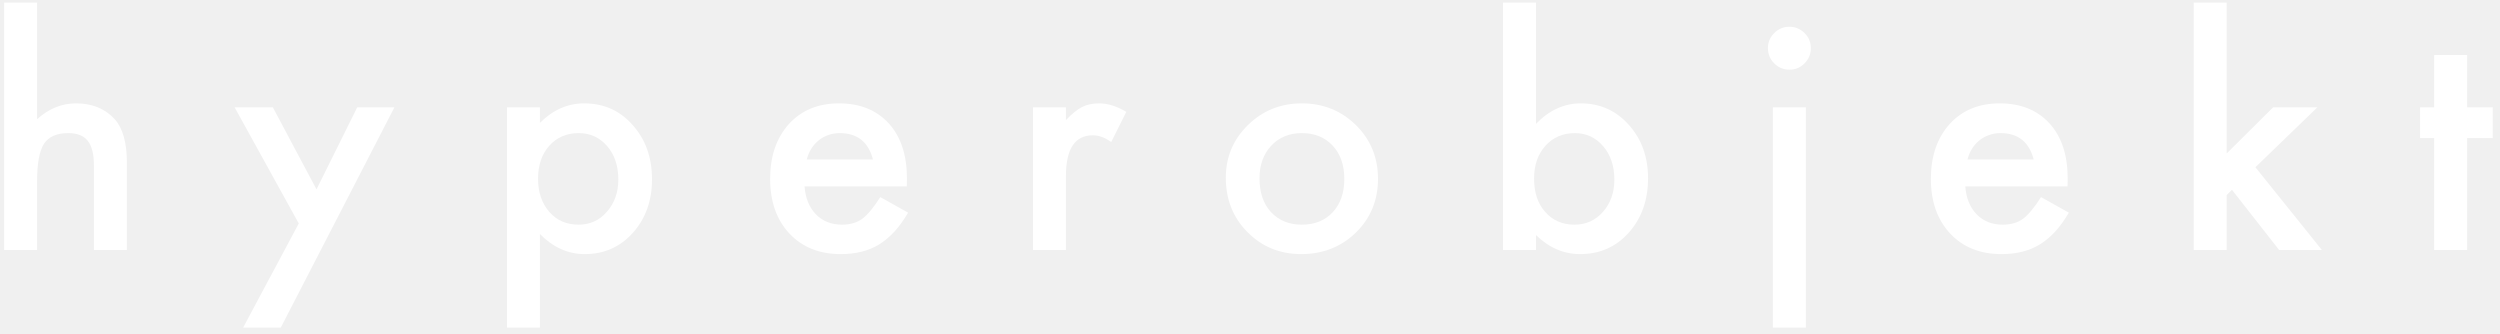
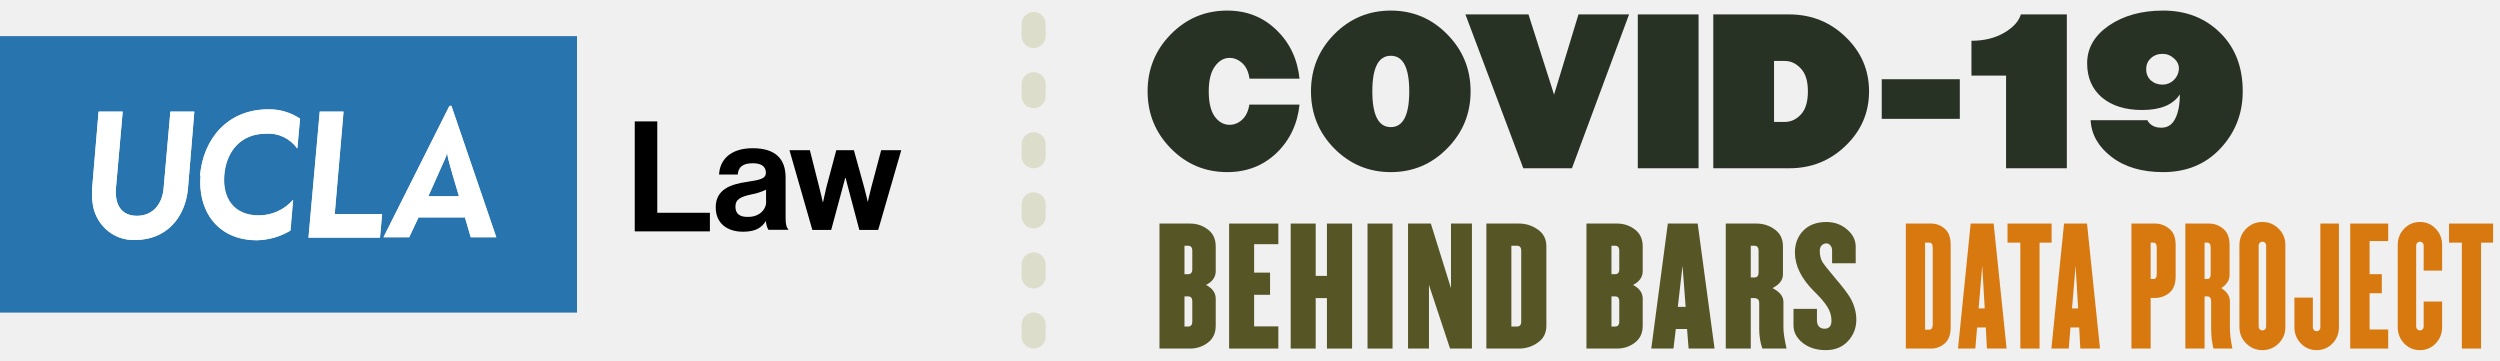
- <svg xmlns="http://www.w3.org/2000/svg" width="150" height="20" viewBox="0 0 300 40" fill="none">
-   <path d="M0.496 0.311H4.451V14.303C5.857 13.037 7.41 12.404 9.109 12.404C11.043 12.404 12.59 13.031 13.75 14.285C14.734 15.375 15.227 17.115 15.227 19.506V30H11.271V19.875C11.271 18.504 11.025 17.514 10.533 16.904C10.053 16.283 9.273 15.973 8.195 15.973C6.812 15.973 5.84 16.4 5.277 17.256C4.727 18.123 4.451 19.611 4.451 21.721V30H0.496V0.311Z" fill="white" />
-   <path d="M35.853 26.818L28.154 12.879H32.741L37.98 22.723L42.866 12.879H47.331L33.691 39.316H29.173L35.853 26.818Z" fill="white" />
-   <path d="M64.793 39.316H60.838V12.879H64.793V14.742C66.352 13.184 68.121 12.404 70.102 12.404C72.457 12.404 74.397 13.271 75.92 15.006C77.467 16.729 78.241 18.902 78.241 21.527C78.241 24.094 77.473 26.232 75.938 27.943C74.415 29.643 72.493 30.492 70.172 30.492C68.168 30.492 66.375 29.689 64.793 28.084V39.316ZM74.198 21.545C74.198 19.904 73.752 18.568 72.862 17.537C71.959 16.494 70.823 15.973 69.452 15.973C67.998 15.973 66.821 16.477 65.918 17.484C65.016 18.492 64.565 19.816 64.565 21.457C64.565 23.062 65.016 24.387 65.918 25.43C66.809 26.449 67.981 26.959 69.434 26.959C70.805 26.959 71.936 26.443 72.827 25.412C73.741 24.381 74.198 23.092 74.198 21.545Z" fill="white" />
-   <path d="M108.816 22.371H96.546C96.652 23.777 97.109 24.896 97.918 25.729C98.726 26.549 99.763 26.959 101.029 26.959C102.013 26.959 102.828 26.725 103.472 26.256C104.105 25.787 104.826 24.92 105.634 23.654L108.974 25.518C108.459 26.396 107.914 27.152 107.339 27.785C106.765 28.406 106.15 28.922 105.494 29.332C104.838 29.73 104.129 30.023 103.367 30.211C102.605 30.398 101.779 30.492 100.888 30.492C98.334 30.492 96.283 29.672 94.736 28.031C93.189 26.379 92.416 24.188 92.416 21.457C92.416 18.75 93.166 16.559 94.666 14.883C96.177 13.23 98.181 12.404 100.677 12.404C103.197 12.404 105.189 13.207 106.654 14.812C108.107 16.406 108.834 18.615 108.834 21.439L108.816 22.371ZM104.755 19.137C104.205 17.027 102.875 15.973 100.765 15.973C100.285 15.973 99.834 16.049 99.412 16.201C98.99 16.342 98.603 16.553 98.252 16.834C97.912 17.104 97.619 17.432 97.373 17.818C97.127 18.205 96.939 18.645 96.81 19.137H104.755Z" fill="white" />
-   <path d="M123.958 12.879H127.913V14.408C128.639 13.646 129.284 13.125 129.846 12.844C130.421 12.551 131.1 12.404 131.886 12.404C132.929 12.404 134.018 12.744 135.155 13.424L133.345 17.045C132.595 16.506 131.862 16.236 131.147 16.236C128.991 16.236 127.913 17.865 127.913 21.123V30H123.958V12.879Z" fill="white" />
-   <path d="M147.098 21.316C147.098 18.844 147.982 16.74 149.752 15.006C151.521 13.271 153.678 12.404 156.221 12.404C158.775 12.404 160.943 13.277 162.725 15.023C164.482 16.77 165.361 18.914 165.361 21.457C165.361 24.023 164.477 26.174 162.707 27.908C160.926 29.631 158.74 30.492 156.15 30.492C153.584 30.492 151.434 29.613 149.699 27.855C147.965 26.121 147.098 23.941 147.098 21.316ZM151.141 21.387C151.141 23.098 151.598 24.451 152.512 25.447C153.449 26.455 154.686 26.959 156.221 26.959C157.768 26.959 159.004 26.461 159.93 25.465C160.855 24.469 161.318 23.139 161.318 21.475C161.318 19.811 160.855 18.48 159.93 17.484C158.992 16.477 157.756 15.973 156.221 15.973C154.709 15.973 153.484 16.477 152.547 17.484C151.609 18.492 151.141 19.793 151.141 21.387Z" fill="white" />
-   <path d="M184.318 0.311V14.865C185.9 13.225 187.693 12.404 189.696 12.404C192.005 12.404 193.927 13.266 195.462 14.988C196.997 16.699 197.765 18.832 197.765 21.387C197.765 24.023 196.991 26.203 195.445 27.926C193.909 29.637 191.97 30.492 189.626 30.492C187.646 30.492 185.876 29.73 184.318 28.207V30H180.363V0.311H184.318ZM193.722 21.562C193.722 19.922 193.277 18.586 192.386 17.555C191.484 16.5 190.353 15.973 188.993 15.973C187.54 15.973 186.357 16.482 185.443 17.502C184.54 18.51 184.089 19.822 184.089 21.439C184.089 23.104 184.534 24.434 185.425 25.43C186.316 26.449 187.488 26.959 188.941 26.959C190.312 26.959 191.448 26.449 192.351 25.43C193.265 24.398 193.722 23.109 193.722 21.562Z" fill="white" />
-   <path d="M216.704 12.879V39.316H212.748V12.879H216.704ZM212.151 5.76C212.151 5.068 212.403 4.471 212.907 3.967C213.411 3.463 214.014 3.211 214.717 3.211C215.432 3.211 216.041 3.463 216.545 3.967C217.049 4.459 217.301 5.062 217.301 5.777C217.301 6.492 217.049 7.102 216.545 7.605C216.053 8.109 215.45 8.361 214.735 8.361C214.02 8.361 213.411 8.109 212.907 7.605C212.403 7.102 212.151 6.486 212.151 5.76Z" fill="white" />
-   <path d="M248.105 22.371H235.836C235.941 23.777 236.398 24.896 237.207 25.729C238.015 26.549 239.052 26.959 240.318 26.959C241.302 26.959 242.117 26.725 242.761 26.256C243.394 25.787 244.115 24.92 244.923 23.654L248.263 25.518C247.748 26.396 247.203 27.152 246.629 27.785C246.054 28.406 245.439 28.922 244.783 29.332C244.127 29.73 243.418 30.023 242.656 30.211C241.894 30.398 241.068 30.492 240.177 30.492C237.623 30.492 235.572 29.672 234.025 28.031C232.478 26.379 231.705 24.188 231.705 21.457C231.705 18.75 232.455 16.559 233.955 14.883C235.466 13.23 237.47 12.404 239.966 12.404C242.486 12.404 244.478 13.207 245.943 14.812C247.396 16.406 248.123 18.615 248.123 21.439L248.105 22.371ZM244.045 19.137C243.494 17.027 242.164 15.973 240.054 15.973C239.574 15.973 239.123 16.049 238.701 16.201C238.279 16.342 237.892 16.553 237.541 16.834C237.201 17.104 236.908 17.432 236.662 17.818C236.416 18.205 236.228 18.645 236.099 19.137H244.045Z" fill="white" />
-   <path d="M267.202 0.311V18.416L272.774 12.879H278.083L270.647 20.068L278.628 30H273.495L267.835 22.775L267.202 23.408V30H263.247V0.311H267.202Z" fill="white" />
-   <path d="M296.055 16.57V30H292.1V16.57H290.412V12.879H292.1V6.604H296.055V12.879H299.131V16.57H296.055Z" fill="white" />
+ <svg xmlns="http://www.w3.org/2000/svg" width="208" height="30" viewBox="0 0 208 30" fill="none">
+   <path d="M103.944 8.704H108.12C107.949 10.325 107.309 11.669 106.2 12.736C105.091 13.792 103.725 14.32 102.104 14.32C100.269 14.32 98.707 13.664 97.416 12.352C96.125 11.04 95.48 9.456 95.48 7.6C95.48 5.744 96.125 4.16 97.416 2.848C98.707 1.536 100.269 0.88 102.104 0.88C103.725 0.88 105.091 1.419 106.2 2.496C107.309 3.563 107.949 4.912 108.12 6.544H103.96C103.875 5.968 103.672 5.536 103.352 5.248C103.032 4.96 102.68 4.816 102.296 4.816C101.827 4.816 101.421 5.051 101.08 5.52C100.739 5.989 100.568 6.683 100.568 7.6C100.568 8.528 100.733 9.227 101.064 9.696C101.405 10.155 101.816 10.384 102.296 10.384C102.68 10.384 103.027 10.245 103.336 9.968C103.656 9.68 103.859 9.259 103.944 8.704Z" fill="#283224" />
+   <path d="M120.402 2.848C121.703 4.16 122.354 5.744 122.354 7.6C122.354 9.456 121.703 11.04 120.402 12.352C119.111 13.664 117.548 14.32 115.714 14.32C113.879 14.32 112.311 13.664 111.01 12.352C109.719 11.04 109.074 9.456 109.074 7.6C109.074 5.744 109.719 4.16 111.01 2.848C112.311 1.536 113.879 0.88 115.714 0.88C117.548 0.88 119.111 1.536 120.402 2.848ZM117.25 7.6C117.25 5.627 116.738 4.64 115.714 4.64C114.69 4.64 114.178 5.627 114.178 7.6C114.178 9.584 114.69 10.576 115.714 10.576C116.738 10.576 117.25 9.584 117.25 7.6Z" fill="#283224" />
+   <path d="M135.538 1.2L130.786 14H126.738L121.922 1.2H127.17L129.298 7.872L131.33 1.2H135.538Z" fill="#283224" />
+   <path d="M141.321 14H136.265V1.2H141.321V14Z" fill="#283224" />
+   <path d="M153.553 3.072C154.854 4.32 155.505 5.829 155.505 7.6C155.505 9.371 154.854 10.88 153.553 12.128C152.262 13.376 150.699 14 148.865 14H142.545V1.2H148.865C150.699 1.2 152.262 1.824 153.553 3.072ZM150.417 7.6C150.417 6.736 150.219 6.101 149.825 5.696C149.441 5.28 148.998 5.072 148.497 5.072H147.601V10.144H148.497C148.998 10.144 149.441 9.941 149.825 9.536C150.219 9.12 150.417 8.475 150.417 7.6Z" fill="#283224" />
+   <path d="M163.056 9.888H156.56V6.592H163.056V9.888Z" fill="#283224" />
+   <path d="M171.961 14H166.905V6.288H164.025V3.392C165.07 3.392 165.972 3.173 166.729 2.736C167.486 2.299 167.956 1.787 168.137 1.2H171.961V14Z" fill="#283224" />
+   <path d="M186.595 7.6C186.595 9.445 185.976 11.029 184.739 12.352C183.512 13.664 181.923 14.32 179.971 14.32C178.211 14.32 176.781 13.899 175.683 13.056C174.584 12.213 174.003 11.195 173.939 10H178.659C178.883 10.416 179.272 10.624 179.827 10.624C180.349 10.624 180.733 10.373 180.979 9.872C181.235 9.371 181.363 8.699 181.363 7.856C180.797 8.72 179.752 9.152 178.227 9.152C176.829 9.152 175.715 8.805 174.883 8.112C174.061 7.408 173.651 6.459 173.651 5.264C173.651 4.005 174.253 2.96 175.459 2.128C176.675 1.296 178.179 0.88 179.971 0.88C181.891 0.88 183.475 1.499 184.723 2.736C185.971 3.963 186.595 5.584 186.595 7.6ZM181.283 5.76C181.304 5.419 181.171 5.12 180.883 4.864C180.605 4.608 180.285 4.48 179.923 4.48C179.539 4.48 179.213 4.603 178.947 4.848C178.691 5.083 178.563 5.387 178.563 5.76C178.563 6.133 178.691 6.443 178.947 6.688C179.213 6.923 179.539 7.04 179.923 7.04C180.275 7.04 180.584 6.917 180.851 6.672C181.117 6.416 181.261 6.112 181.283 5.76Z" fill="#283224" />
+   <path d="M101.148 24.853V27.102C101.148 27.709 100.931 28.177 100.498 28.506C100.065 28.835 99.571 29 99.016 29H96.468V18.6H99.016C99.571 18.6 100.065 18.765 100.498 19.094C100.931 19.423 101.148 19.891 101.148 20.498V22.565C101.148 23.05 100.879 23.432 100.342 23.709C100.879 23.986 101.148 24.368 101.148 24.853ZM99.198 22.409V20.862C99.198 20.585 99.081 20.446 98.847 20.446H98.548V22.812H98.847C99.081 22.812 99.198 22.678 99.198 22.409ZM99.198 26.751V25.074C99.198 24.797 99.081 24.658 98.847 24.658H98.548V27.167H98.847C99.081 27.167 99.198 27.028 99.198 26.751Z" fill="#555526" />
+   <path d="M106.358 29H102.263V18.6H106.358V20.316H104.343V22.682H105.669V24.528H104.343V27.154H106.358V29Z" fill="#555526" />
+   <path d="M112.494 29H110.401V24.801H109.465V29H107.385V18.6H109.465V22.955H110.401V18.6H112.494V29Z" fill="#555526" />
+   <path d="M115.859 29H113.779V18.6H115.859V29Z" fill="#555526" />
+   <path d="M122.465 29H120.645L118.89 23.709V29H117.148V18.6H119.046L120.723 23.982V18.6H122.465V29Z" fill="#555526" />
+   <path d="M128.658 20.498V27.102C128.658 27.709 128.42 28.177 127.943 28.506C127.475 28.835 126.955 29 126.383 29H123.666V18.6H126.383C126.955 18.6 127.475 18.765 127.943 19.094C128.42 19.423 128.658 19.891 128.658 20.498ZM126.565 26.751V20.862C126.565 20.585 126.448 20.446 126.214 20.446H125.746V27.167H126.214C126.448 27.167 126.565 27.028 126.565 26.751Z" fill="#555526" />
+   <path d="M136.674 24.853V27.102C136.674 27.709 136.457 28.177 136.024 28.506C135.591 28.835 135.097 29 134.542 29H131.994V18.6H134.542C135.097 18.6 135.591 18.765 136.024 19.094C136.457 19.423 136.674 19.891 136.674 20.498V22.565C136.674 23.05 136.405 23.432 135.868 23.709C136.405 23.986 136.674 24.368 136.674 24.853ZM134.724 22.409V20.862C134.724 20.585 134.607 20.446 134.373 20.446H134.074V22.812H134.373C134.607 22.812 134.724 22.678 134.724 22.409ZM134.724 26.751V25.074C134.724 24.797 134.607 24.658 134.373 24.658H134.074V27.167H134.373C134.607 27.167 134.724 27.028 134.724 26.751Z" fill="#555526" />
+   <path d="M142.651 29H140.493L140.363 27.375H139.427L139.232 29H137.386L138.764 18.6H141.247L142.651 29ZM140.246 25.529L139.986 22.11L139.596 25.529H140.246Z" fill="#555526" />
+   <path d="M148.641 29H146.626C146.453 28.497 146.366 27.96 146.366 27.388V25.204C146.366 24.935 146.223 24.801 145.937 24.801H145.664V29H143.584V18.6H146.132C146.704 18.6 147.216 18.765 147.666 19.094C148.117 19.423 148.342 19.891 148.342 20.498V22.825C148.342 23.293 148.052 23.674 147.471 23.969C148.078 24.281 148.381 24.662 148.381 25.113V27.258C148.381 27.665 148.468 28.246 148.641 29ZM146.314 22.669V20.862C146.314 20.585 146.197 20.446 145.963 20.446H145.664V23.085H145.963C146.197 23.085 146.314 22.946 146.314 22.669Z" fill="#555526" />
+   <path d="M154.446 26.595C154.446 27.288 154.212 27.886 153.744 28.389C153.285 28.883 152.67 29.13 151.898 29.13C151.127 29.13 150.486 28.926 149.974 28.519C149.472 28.112 149.22 27.635 149.22 27.089V25.698H151.17V26.673C151.17 26.881 151.227 27.046 151.339 27.167C151.452 27.288 151.608 27.349 151.807 27.349C152.189 27.349 152.379 27.124 152.379 26.673C152.379 26.266 152.262 25.88 152.028 25.516C151.794 25.143 151.422 24.71 150.91 24.216C149.862 23.167 149.337 22.097 149.337 21.005C149.337 20.268 149.571 19.662 150.039 19.185C150.507 18.708 151.144 18.47 151.95 18.47C152.626 18.47 153.203 18.678 153.679 19.094C154.156 19.501 154.394 19.974 154.394 20.511V21.902H152.431V20.849C152.431 20.667 152.384 20.524 152.288 20.42C152.202 20.307 152.089 20.251 151.95 20.251C151.803 20.251 151.673 20.307 151.56 20.42C151.456 20.533 151.404 20.676 151.404 20.849C151.404 21.222 151.474 21.529 151.612 21.772C151.76 22.015 152.111 22.461 152.665 23.111C153.307 23.865 153.731 24.42 153.939 24.775C154.277 25.373 154.446 25.98 154.446 26.595Z" fill="#555526" />
+   <path d="M162.297 20.368V27.232C162.297 27.839 162.132 28.285 161.803 28.571C161.482 28.857 161.101 29 160.659 29H158.566V18.6H160.659C161.101 18.6 161.482 18.743 161.803 19.029C162.132 19.315 162.297 19.761 162.297 20.368ZM160.802 27.011V20.602C160.802 20.325 160.707 20.186 160.516 20.186H160.165V27.427H160.516C160.707 27.427 160.802 27.288 160.802 27.011Z" fill="#D7790F" />
+   <path d="M166.95 29H165.312L165.221 27.245H164.493L164.35 29H162.907L163.96 18.6H165.871L166.95 29ZM165.13 25.659L164.922 22.11L164.623 25.659H165.13Z" fill="#D7790F" />
+   <path d="M170.693 20.186H169.692V29H168.093V20.186H167.027V18.6H170.693V20.186Z" fill="#D7790F" />
+   <path d="M174.719 29H173.081L172.99 27.245H172.262L172.119 29H170.676L171.729 18.6H173.64L174.719 29ZM172.899 25.659L172.691 22.11L172.392 25.659H172.899Z" fill="#D7790F" />
+   <path d="M181.014 20.368V23.02C181.014 23.618 180.841 24.064 180.494 24.359C180.147 24.645 179.749 24.788 179.298 24.788H178.934V29H177.335V18.6H179.298C179.749 18.6 180.147 18.747 180.494 19.042C180.841 19.328 181.014 19.77 181.014 20.368ZM179.441 22.799V20.602C179.441 20.325 179.35 20.186 179.168 20.186H178.934V23.215H179.168C179.35 23.215 179.441 23.076 179.441 22.799Z" fill="#D7790F" />
+   <path d="M185.735 29H184.162C184.032 28.497 183.967 27.96 183.967 27.388V25.074C183.967 24.797 183.855 24.658 183.629 24.658H183.421V29H181.822V18.6H183.785C184.236 18.6 184.635 18.747 184.981 19.042C185.328 19.328 185.501 19.77 185.501 20.368V22.89C185.501 23.306 185.272 23.666 184.812 23.969C185.289 24.281 185.527 24.641 185.527 25.048V27.258C185.527 27.743 185.597 28.324 185.735 29ZM183.928 22.799V20.602C183.928 20.325 183.837 20.186 183.655 20.186H183.421V23.215H183.655C183.837 23.215 183.928 23.076 183.928 22.799Z" fill="#D7790F" />
+   <path d="M190.143 20.381V27.219C190.143 27.748 189.957 28.198 189.584 28.571C189.212 28.944 188.761 29.13 188.232 29.13C187.704 29.13 187.253 28.944 186.88 28.571C186.508 28.198 186.321 27.748 186.321 27.219V20.381C186.321 19.852 186.508 19.402 186.88 19.029C187.253 18.656 187.704 18.47 188.232 18.47C188.761 18.47 189.212 18.656 189.584 19.029C189.957 19.402 190.143 19.852 190.143 20.381ZM188.544 27.18V20.42C188.544 20.333 188.514 20.26 188.453 20.199C188.393 20.138 188.319 20.108 188.232 20.108C188.146 20.108 188.072 20.138 188.011 20.199C187.951 20.26 187.92 20.333 187.92 20.42V27.18C187.92 27.267 187.951 27.34 188.011 27.401C188.072 27.462 188.146 27.492 188.232 27.492C188.319 27.492 188.393 27.462 188.453 27.401C188.514 27.34 188.544 27.267 188.544 27.18Z" fill="#D7790F" />
+   <path d="M194.6 18.6V27.219C194.6 27.748 194.423 28.198 194.067 28.571C193.712 28.944 193.27 29.13 192.741 29.13C192.221 29.13 191.784 28.944 191.428 28.571C191.073 28.198 190.895 27.748 190.895 27.219V24.762H192.429V27.245C192.429 27.332 192.46 27.405 192.52 27.466C192.581 27.527 192.655 27.557 192.741 27.557C192.837 27.557 192.91 27.527 192.962 27.466C193.023 27.405 193.053 27.332 193.053 27.245V18.6H194.6Z" fill="#D7790F" />
+   <path d="M198.698 29H195.539V18.6H198.698V20.056H197.151V22.812H198.165V24.398H197.151V27.414H198.698V29Z" fill="#D7790F" />
+   <path d="M203.184 25.087V27.219C203.184 27.748 203.006 28.198 202.651 28.571C202.296 28.944 201.858 29.13 201.338 29.13C200.818 29.13 200.38 28.944 200.025 28.571C199.67 28.198 199.492 27.748 199.492 27.219V20.381C199.492 19.852 199.67 19.402 200.025 19.029C200.38 18.656 200.818 18.47 201.338 18.47C201.858 18.47 202.296 18.656 202.651 19.029C203.006 19.402 203.184 19.852 203.184 20.381V22.513H201.65V20.42C201.65 20.333 201.62 20.26 201.559 20.199C201.498 20.138 201.425 20.108 201.338 20.108C201.251 20.108 201.178 20.138 201.117 20.199C201.056 20.26 201.026 20.333 201.026 20.42V27.18C201.026 27.267 201.056 27.34 201.117 27.401C201.178 27.462 201.251 27.492 201.338 27.492C201.425 27.492 201.498 27.462 201.559 27.401C201.62 27.34 201.65 27.267 201.65 27.18V25.087H203.184Z" fill="#D7790F" />
+   <path d="M207.425 20.186H206.424V29H204.825V20.186H203.759V18.6H207.425V20.186Z" fill="#D7790F" />
+   <line x1="86" y1="2" x2="86" y2="28" stroke="#DDDDCB" stroke-width="2" stroke-linecap="round" stroke-linejoin="round" stroke-dasharray="1 4" />
+   <g clip-path="url(#clip0)">
+     <path d="M54.685 10.101H52.811V19.251H59.064V17.703H54.685V10.101Z" fill="black" />
+     <path d="M62.198 18.046C61.584 18.046 61.188 17.823 61.188 17.198C61.188 16.572 61.627 16.364 62.535 16.171C62.946 16.096 63.355 15.963 63.736 15.784V16.781H63.751C63.736 17.436 63.194 18.061 62.198 18.046ZM65.362 14.772C65.362 13.225 64.527 12.332 62.623 12.332C60.719 12.332 59.884 13.344 59.826 14.519H61.378C61.437 13.88 61.818 13.582 62.638 13.582C63.355 13.582 63.722 13.865 63.722 14.371C63.722 14.877 63.224 14.966 62.154 15.13C60.705 15.338 59.548 15.799 59.548 17.257C59.548 18.566 60.485 19.28 61.818 19.28C62.931 19.28 63.399 18.894 63.722 18.388C63.736 18.641 63.809 18.894 63.927 19.117H65.582V19.057C65.435 18.938 65.362 18.64 65.362 18.135V14.772H65.362Z" fill="black" />
+     <path d="M73.314 12.497L72.494 15.577C72.347 16.127 72.201 16.811 72.201 16.811C72.201 16.811 72.04 16.097 71.893 15.562L71.043 12.497H69.579L68.759 15.562C68.627 16.112 68.481 16.811 68.481 16.811H68.452C68.452 16.811 68.305 16.097 68.159 15.577L67.382 12.497H65.684L67.588 19.132H69.155L70.034 15.874L70.341 14.729C70.341 14.729 70.488 15.353 70.634 15.874L71.498 19.132H73.066L74.984 12.497H73.315H73.314Z" fill="black" />
+     <path d="M7.674 15.562L8.201 9.284H10.208L9.651 15.607C9.533 16.976 10.061 17.957 11.394 17.957C12.726 17.957 13.473 16.96 13.605 15.741L14.176 9.284H16.168L15.64 15.667C15.421 18.121 13.824 19.966 11.246 19.966C9.401 20.041 7.82 18.598 7.688 16.723H7.673C7.658 16.337 7.658 15.95 7.673 15.563L7.674 15.562ZM22.334 9.091C23.271 9.076 24.194 9.344 24.97 9.864L24.751 12.349C24.15 11.501 23.169 11.04 22.144 11.114C20.006 11.114 18.834 12.631 18.673 14.55C18.512 16.47 19.464 17.913 21.529 17.913C22.627 17.928 23.667 17.451 24.399 16.618L24.18 19.177C23.33 19.683 22.378 19.965 21.397 19.981C17.999 19.981 16.447 17.407 16.696 14.58H16.652C16.916 11.575 18.908 9.09 22.334 9.09L22.334 9.091ZM26.596 9.284H28.573L27.841 17.808H31.78C31.78 17.913 31.605 19.772 31.605 19.772H25.659L26.596 9.284V9.284ZM37.404 8.808H37.565L41.3 19.742H39.176L38.693 18.09H34.827L34.051 19.742H31.913L37.404 8.808H37.404ZM0 26.006H48.007V3.006H0V26.006Z" fill="#2774AE" />
+     <path d="M37.287 13.195C37.243 13.047 37.228 12.898 37.214 12.749H37.185C37.156 12.898 37.097 13.047 37.039 13.18L35.648 16.319H38.196C38.181 16.319 37.405 13.671 37.288 13.195L37.287 13.195Z" fill="#2774AE" />
+     <path d="M7.689 16.722C7.82 18.611 9.388 20.054 11.248 19.965C13.825 19.965 15.422 18.12 15.642 15.665L16.169 9.283H14.177L13.606 15.739C13.489 16.959 12.742 17.956 11.395 17.956C10.048 17.956 9.521 16.974 9.652 15.605L10.209 9.283H8.203L7.675 15.561C7.646 15.948 7.646 16.334 7.675 16.721H7.69L7.689 16.722Z" fill="white" />
+     <path d="M21.382 19.995C22.363 19.965 23.315 19.697 24.15 19.191L24.369 16.633C23.637 17.466 22.597 17.927 21.499 17.927C19.434 17.927 18.467 16.484 18.643 14.565C18.805 12.646 19.99 11.128 22.114 11.128C23.14 11.054 24.121 11.515 24.721 12.363L24.955 9.878C24.164 9.358 23.256 9.09 22.319 9.105C18.892 9.105 16.901 11.604 16.637 14.609H16.68C16.431 17.406 17.984 19.995 21.381 19.995H21.382Z" fill="white" />
+     <path d="M31.795 17.808H27.855L28.588 9.283H26.611L25.673 19.771H31.62C31.62 19.771 31.795 17.912 31.795 17.808V17.808Z" fill="white" />
+     <path d="M37.038 13.195C37.097 13.062 37.155 12.913 37.184 12.764H37.213C37.228 12.913 37.257 13.062 37.286 13.211C37.389 13.686 38.18 16.335 38.18 16.335H35.631L37.037 13.196L37.038 13.195ZM34.812 18.09H38.678L39.161 19.742H41.285L37.55 8.807H37.389L31.897 19.742H34.035L34.811 18.09H34.812Z" fill="white" />
+   </g>
+   <defs>
+     <clipPath id="clip0">
+       <rect width="75" height="23" fill="white" transform="translate(0 3)" />
+     </clipPath>
+   </defs>
</svg>
